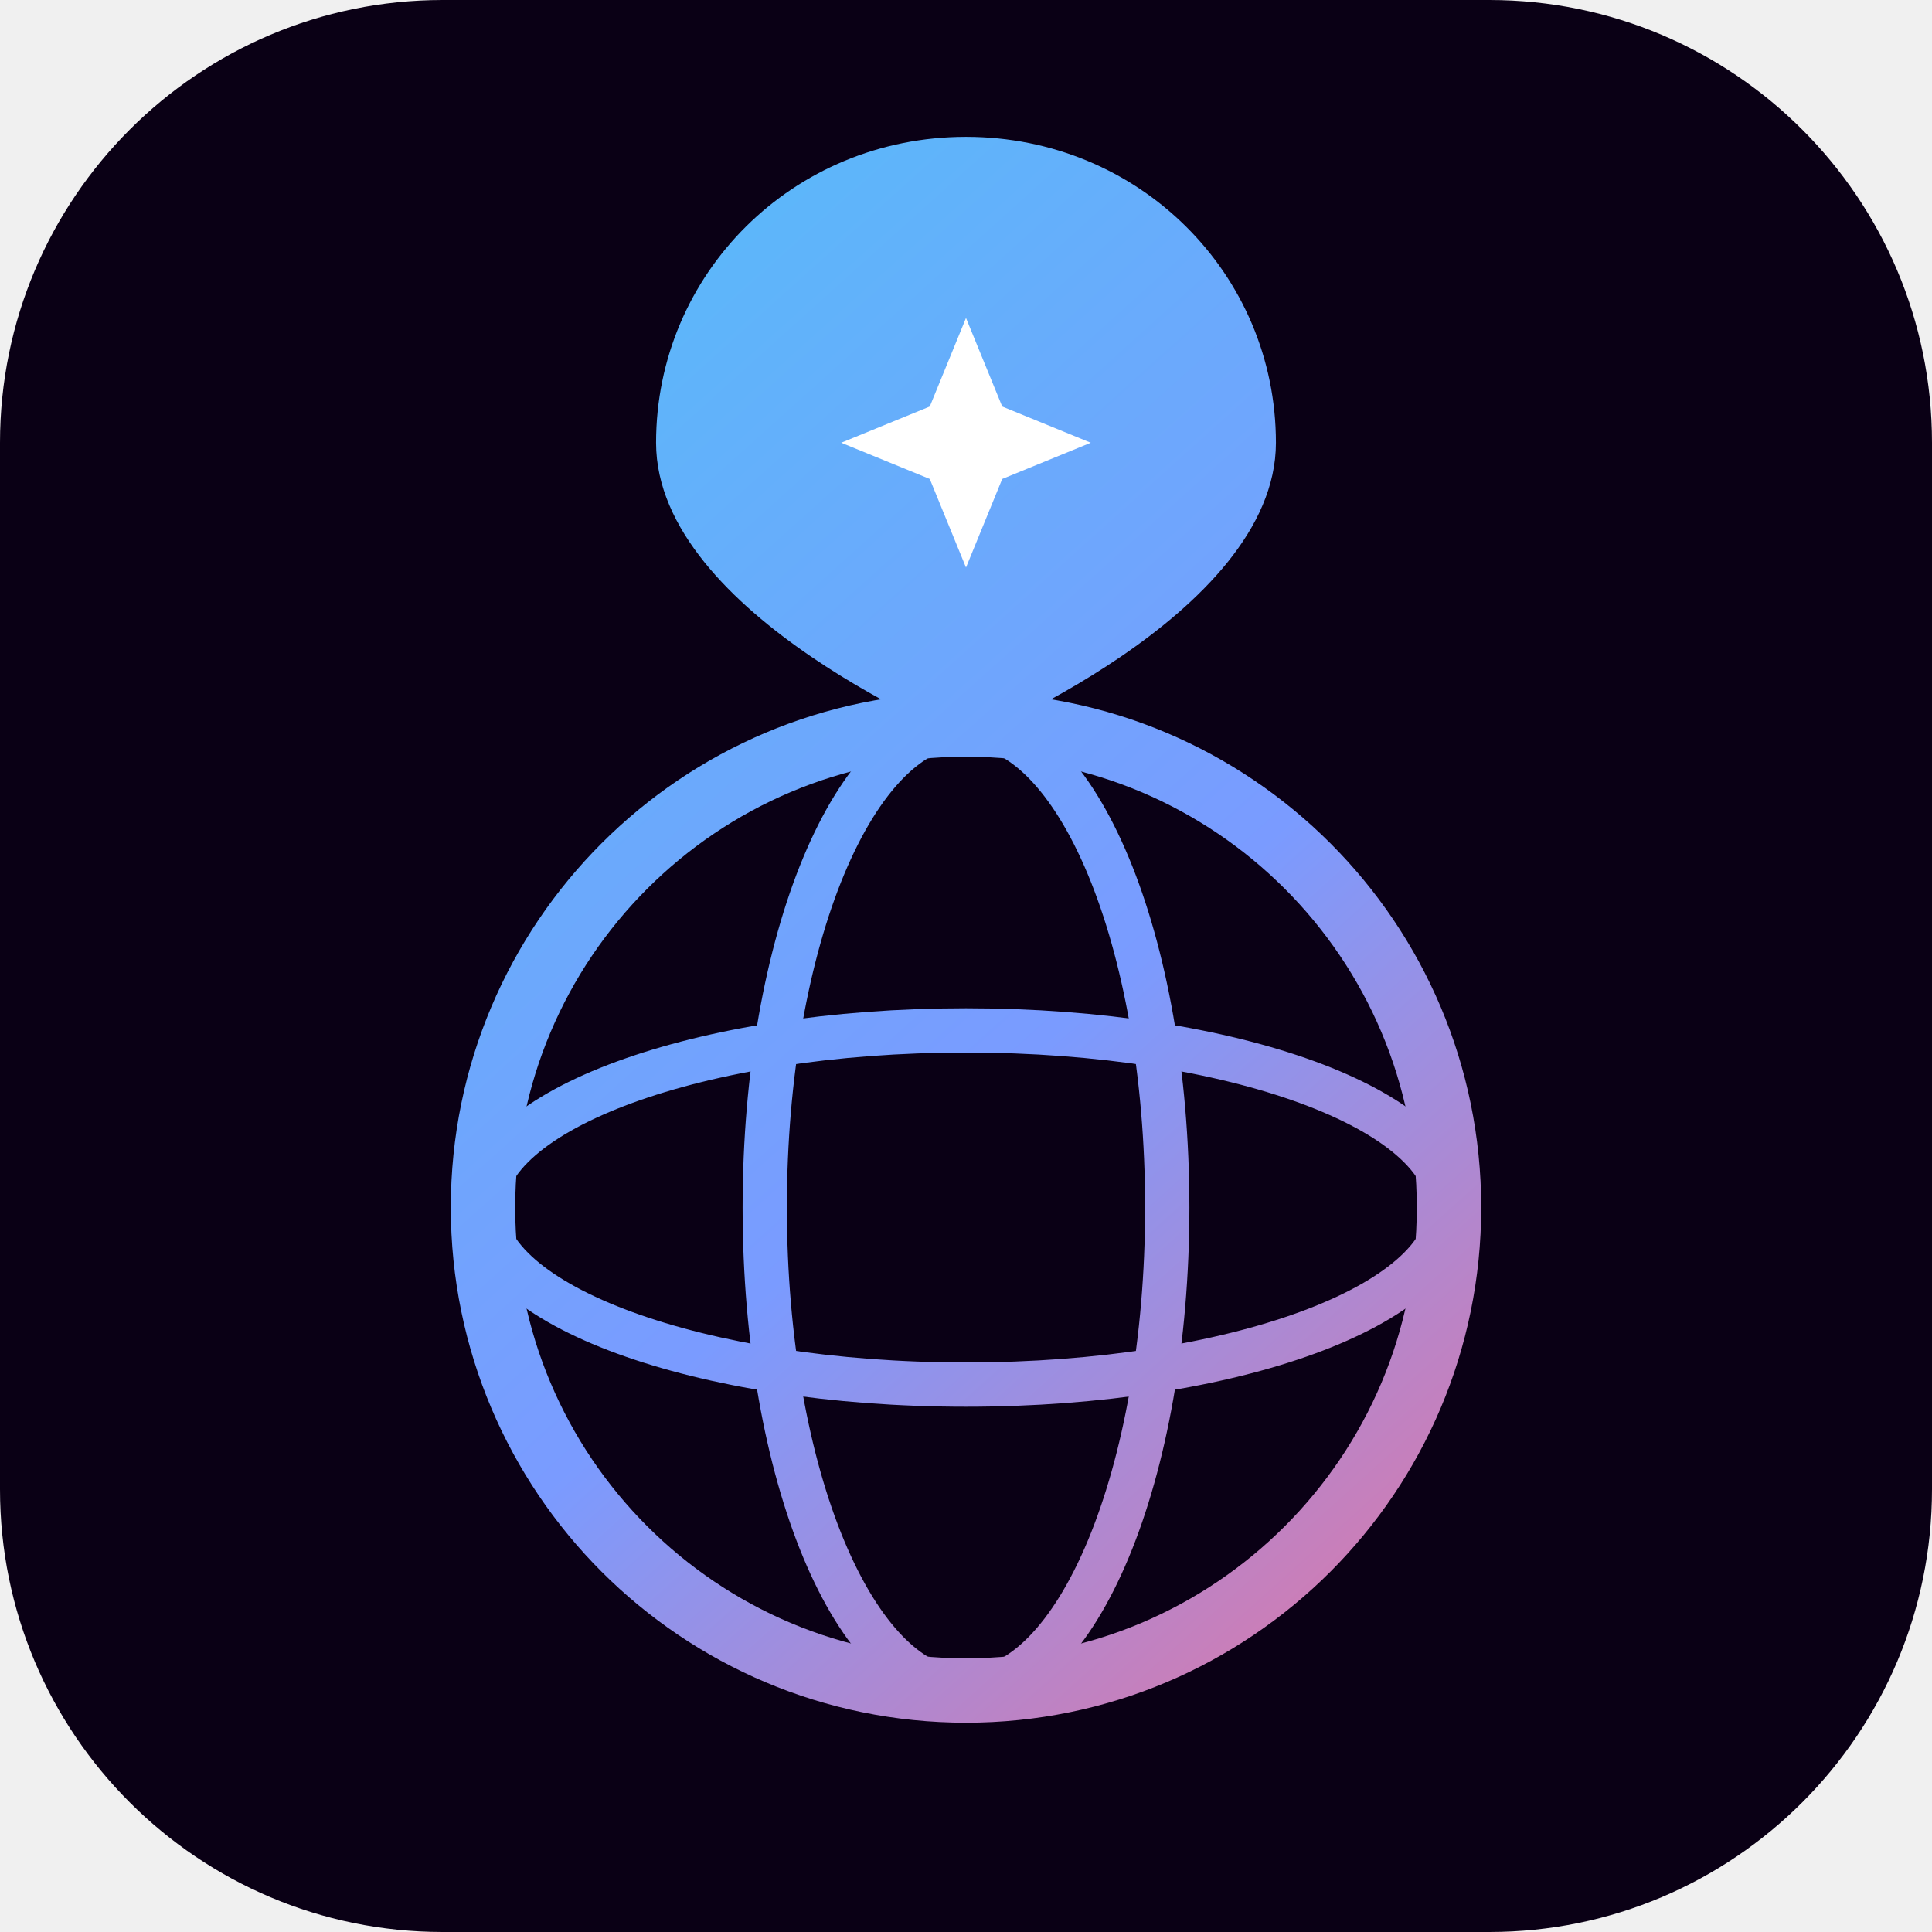
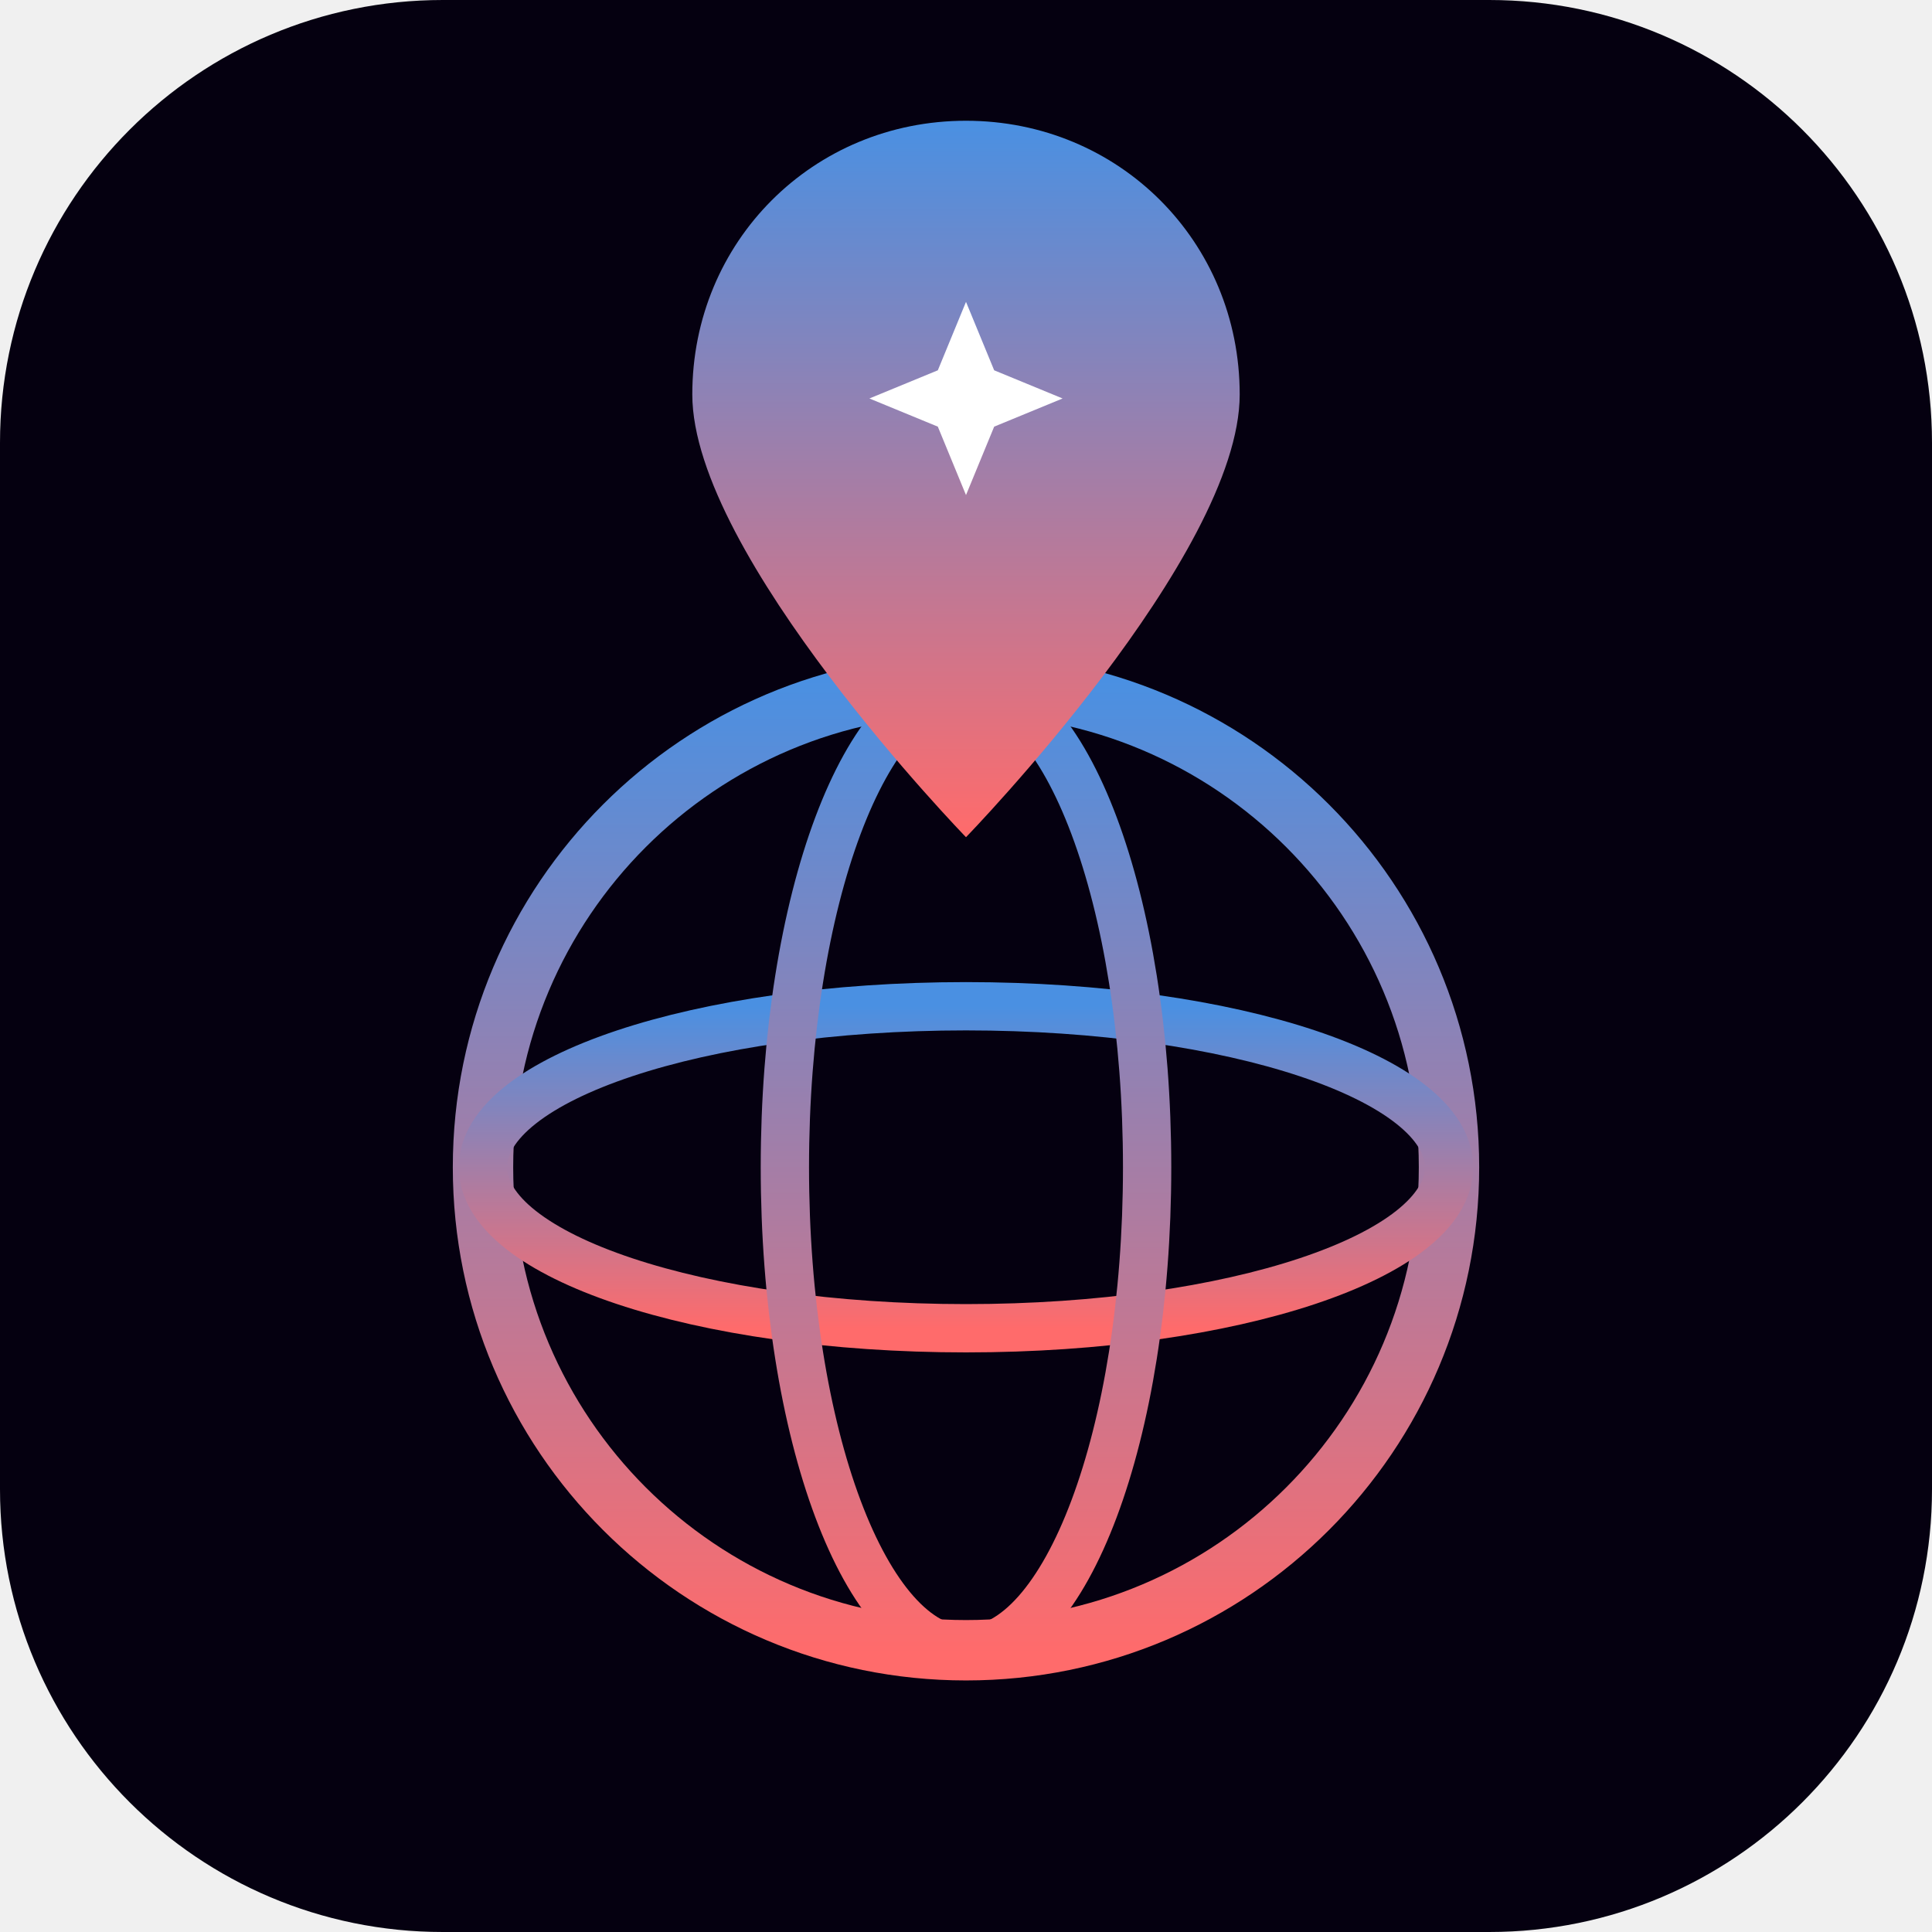
<svg xmlns="http://www.w3.org/2000/svg" viewBox="0 0 48 48" fill="none">
  <defs>
-     <linearGradient id="g" x1="6" y1="4" x2="42" y2="44" gradientUnits="userSpaceOnUse">
-       <stop offset="0" stop-color="#4fc3f7" />
-       <stop offset="0.55" stop-color="#7a9bff" />
-       <stop offset="1" stop-color="#ff6b8a" />
+     <linearGradient id="g" x1="0" y1="0" x2="0" y2="1">
+       <stop offset="0" stop-color="#4A90E2" />
+       <stop offset="1" stop-color="#FF6B6B" />
    </linearGradient>
  </defs>
-   <rect width="48" height="48" rx="11" fill="#0a0015" />
-   <circle cx="24" cy="30" r="12" stroke="url(#g)" stroke-width="1.6" />
-   <ellipse cx="24" cy="30" rx="5" ry="12" stroke="url(#g)" stroke-width="1.1" />
-   <ellipse cx="24" cy="30" rx="12" ry="4.4" stroke="url(#g)" stroke-width="1.1" />
-   <path d="M24 3.4c-4.3 0-7.7 3.4-7.7 7.6 0 4.3 7.7 7.4 7.7 7.4s7.7-3.1 7.7-7.4c0-4.2-3.4-7.6-7.7-7.6z" fill="url(#g)" />
-   <path d="M24 7.9l0.9 2.2 2.2 0.9-2.2 0.9-0.9 2.2-0.9-2.2-2.2-0.9 2.2-0.9z" fill="#fff" />
+   <rect width="48" height="48" rx="11" fill="#050010" />
+   <circle cx="24" cy="29" r="12" stroke="url(#g)" stroke-width="1.5" fill="none" />
+   <ellipse cx="24" cy="29" rx="12" ry="4" stroke="url(#g)" stroke-width="1.2" fill="none" />
+   <ellipse cx="24" cy="29" rx="4.5" ry="12" stroke="url(#g)" stroke-width="1.2" fill="none" />
+   <path d="M24 3c-3.8 0-6.8 3-6.8 6.8 0 4 6.8 11 6.8 11s6.8-7 6.8-11C30.8 6 27.8 3 24 3z" fill="url(#g)" />
+   <path d="M24 7.5l.7 1.7 1.7.7-1.7.7-.7 1.7-.7-1.7-1.7-.7 1.7-.7z" fill="white" />
</svg>
